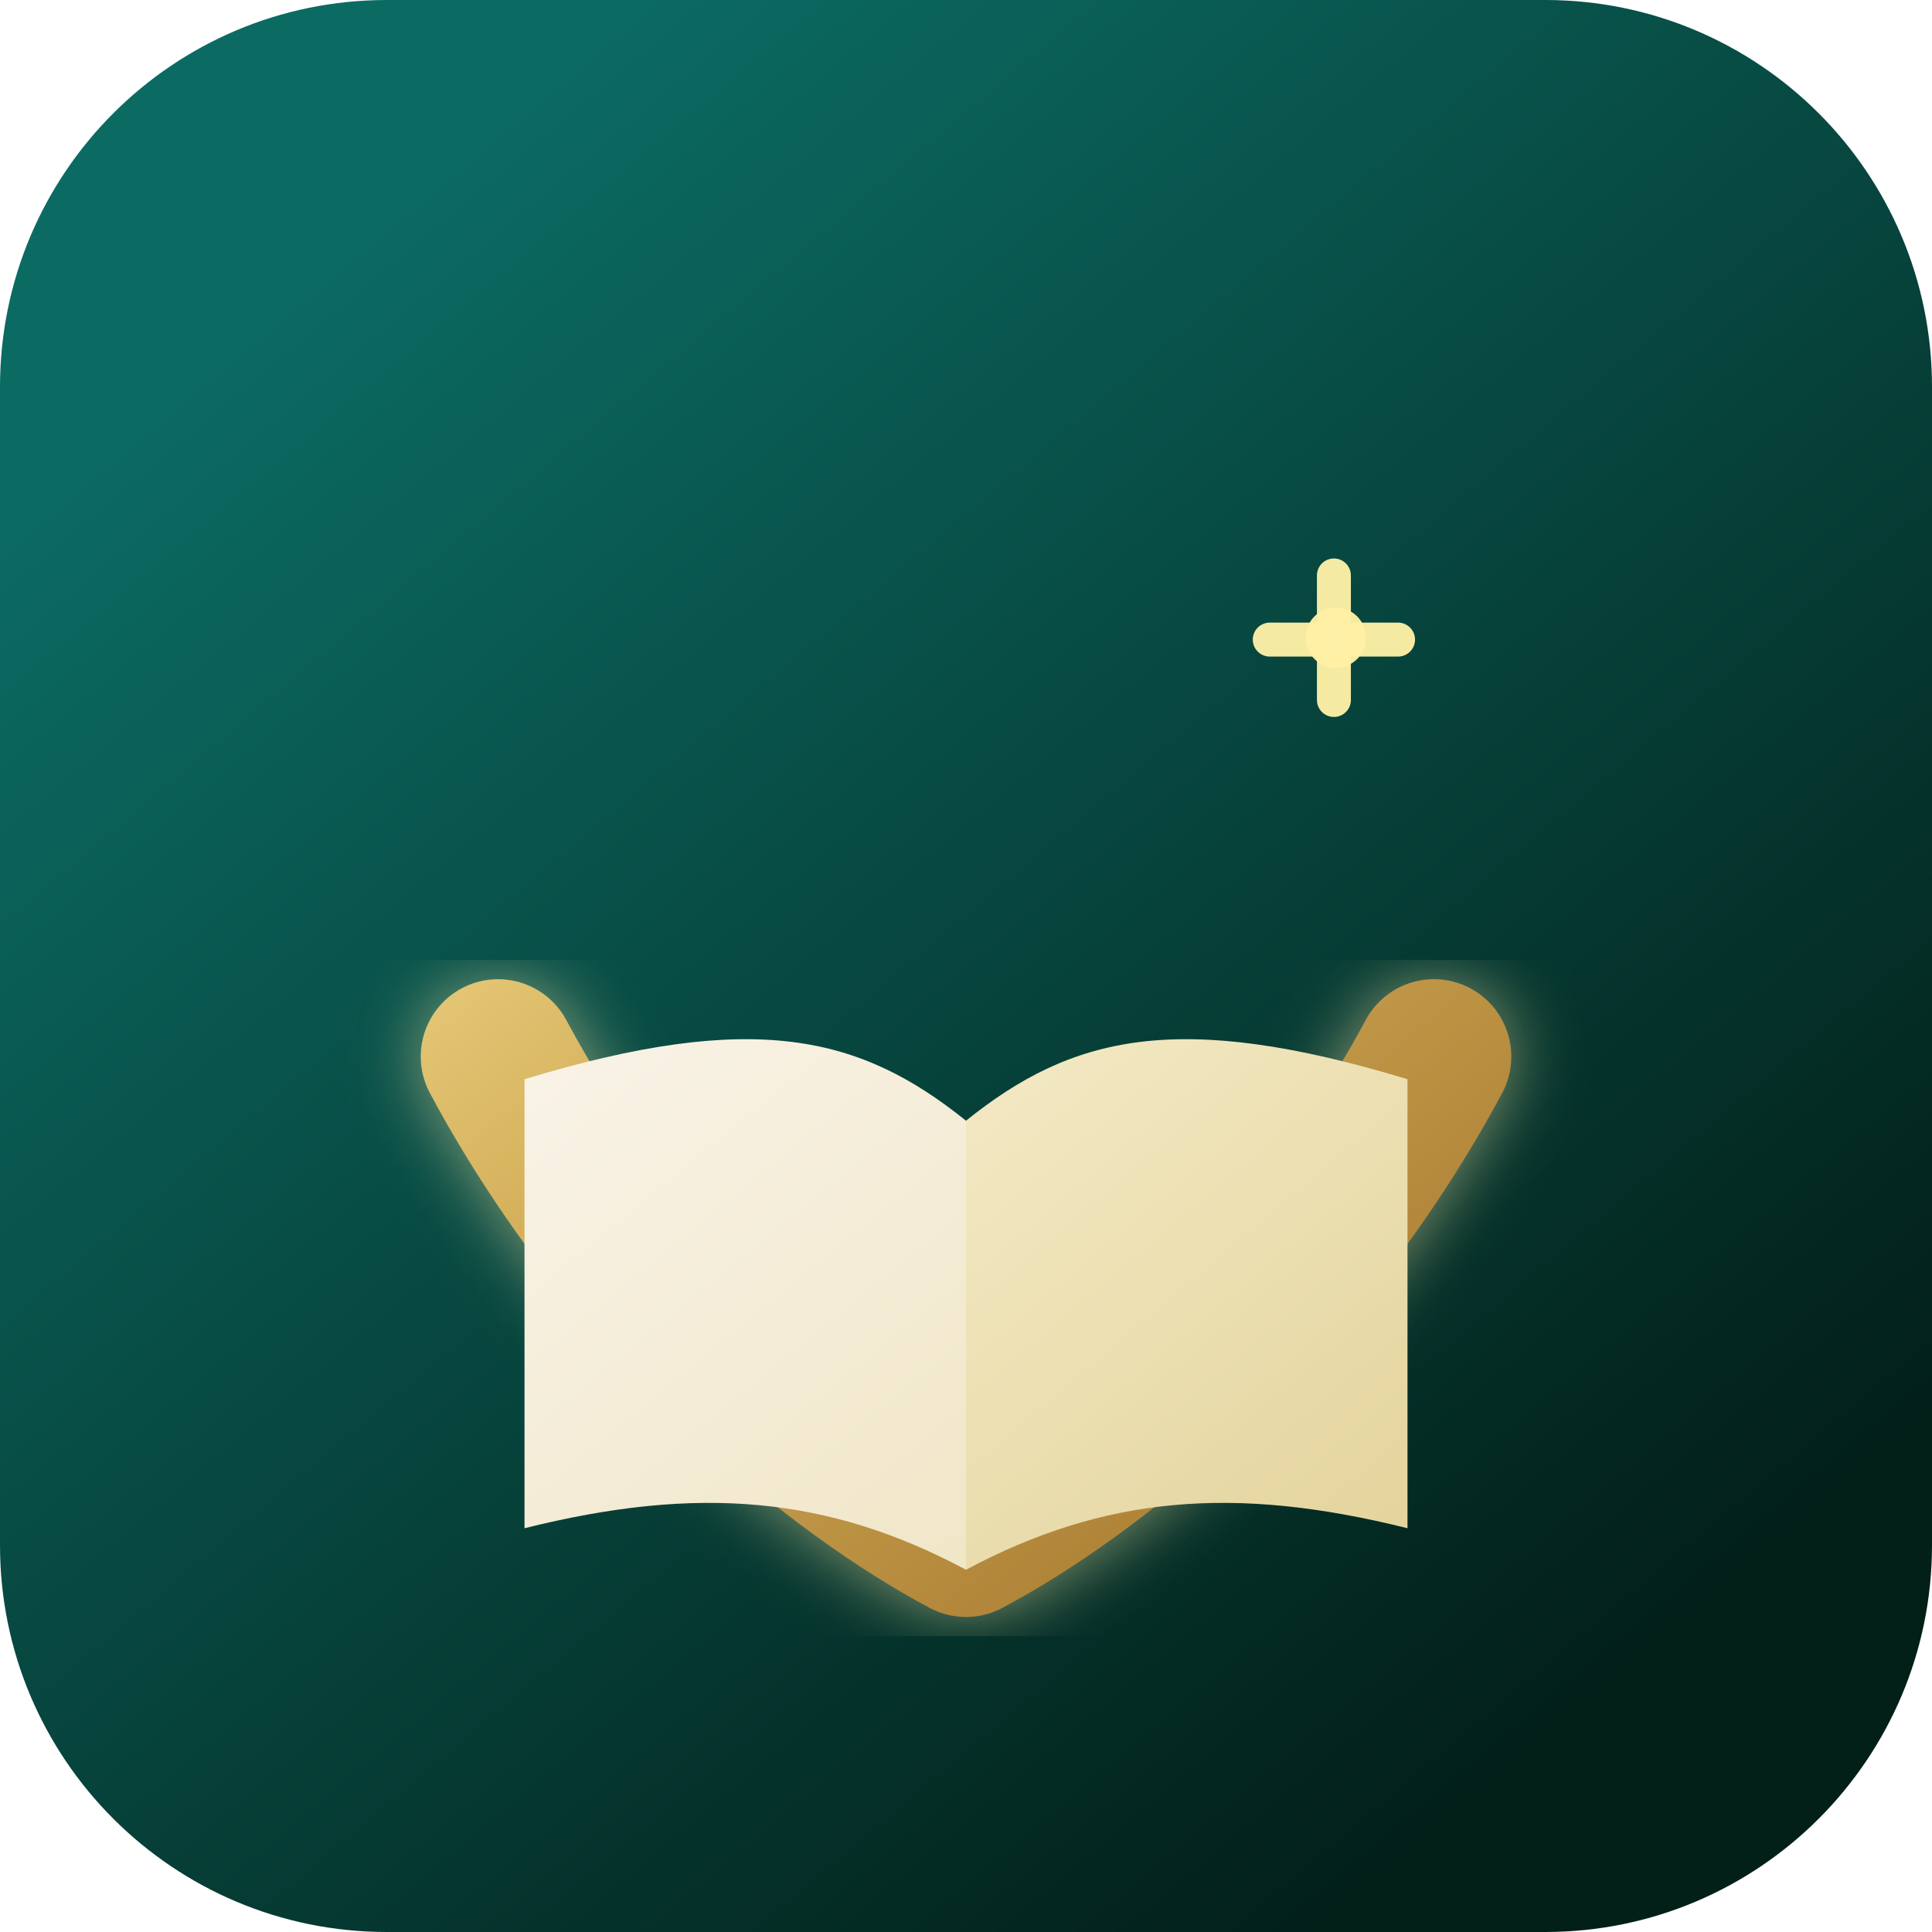
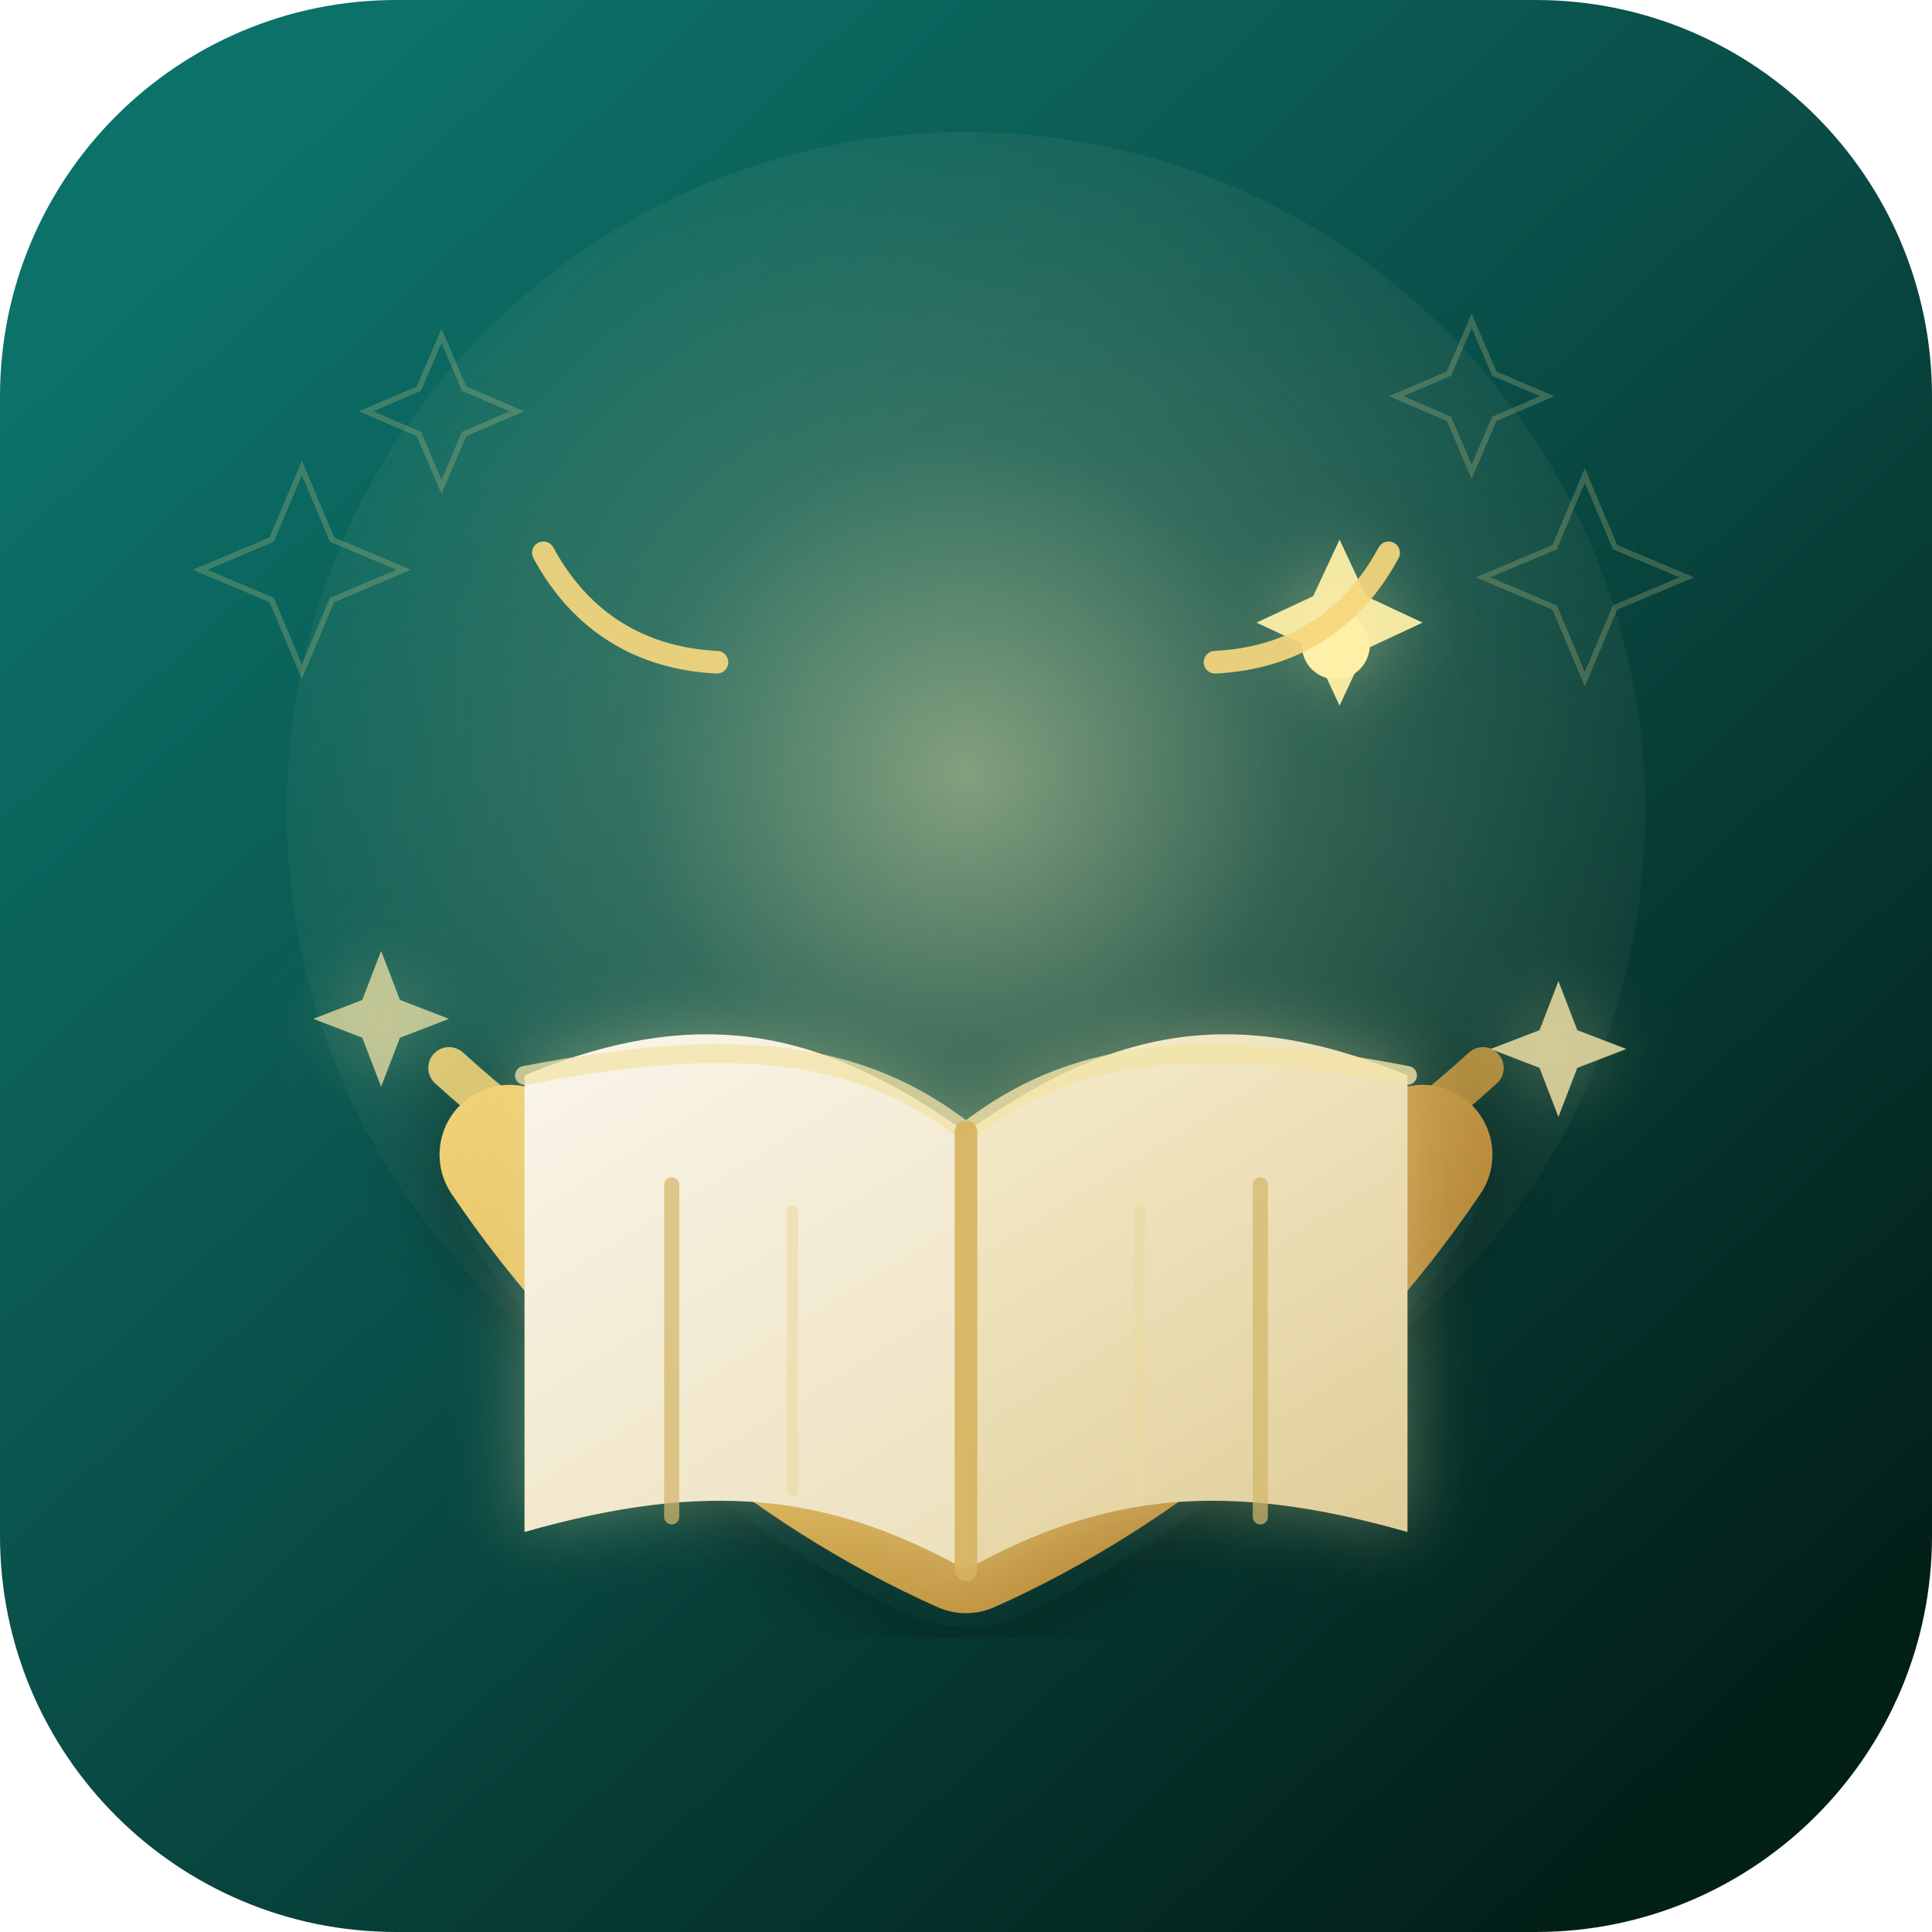
<svg xmlns="http://www.w3.org/2000/svg" width="1024" height="1024" viewBox="0 0 1024 1024" fill="none">
  <defs>
-     <linearGradient id="bg" x1="180" y1="120" x2="844" y2="908" gradientUnits="userSpaceOnUse">
-       <stop stop-color="#0B6B63" />
+     <linearGradient id="bg" x1="120" y1="90" x2="910" y2="930" gradientUnits="userSpaceOnUse">
+       <stop stop-color="#0C7269" />
+       <stop offset="0.45" stop-color="#0A4F49" />
      <stop offset="1" stop-color="#021F18" />
    </linearGradient>
-     <linearGradient id="gold" x1="264" y1="190" x2="760" y2="788" gradientUnits="userSpaceOnUse">
-       <stop stop-color="#FFF0A7" />
-       <stop offset="0.45" stop-color="#D6B25D" />
-       <stop offset="1" stop-color="#A7792F" />
+     <radialGradient id="glow" cx="0" cy="0" r="1" gradientUnits="userSpaceOnUse" gradientTransform="translate(512 410) rotate(90) scale(420 420)">
+       <stop stop-color="#F4E9AE" stop-opacity="0.52" />
+       <stop offset="0.42" stop-color="#F4E9AE" stop-opacity="0.18" />
+       <stop offset="1" stop-color="#F4E9AE" stop-opacity="0" />
+     </radialGradient>
+     <linearGradient id="gold" x1="202" y1="190" x2="832" y2="760" gradientUnits="userSpaceOnUse">
+       <stop stop-color="#FFF5BF" />
+       <stop offset="0.28" stop-color="#F6D97E" />
+       <stop offset="0.62" stop-color="#D7AF53" />
+       <stop offset="1" stop-color="#A7772F" />
    </linearGradient>
-     <linearGradient id="bookLeft" x1="286" y1="560" x2="512" y2="836" gradientUnits="userSpaceOnUse">
-       <stop stop-color="#F9F3E7" />
-       <stop offset="1" stop-color="#F0E6C7" />
+     <linearGradient id="bookLeft" x1="266" y1="560" x2="450" y2="860" gradientUnits="userSpaceOnUse">
+       <stop stop-color="#F9F5EA" />
+       <stop offset="1" stop-color="#EDE1BE" />
    </linearGradient>
-     <linearGradient id="bookRight" x1="512" y1="560" x2="746" y2="836" gradientUnits="userSpaceOnUse">
-       <stop stop-color="#F3E9C4" />
-       <stop offset="1" stop-color="#E3D39B" />
+     <linearGradient id="bookRight" x1="574" y1="560" x2="758" y2="860" gradientUnits="userSpaceOnUse">
+       <stop stop-color="#F3E9C7" />
+       <stop offset="1" stop-color="#DDC991" />
    </linearGradient>
-     <filter id="softGlow" x="-20%" y="-20%" width="140%" height="140%">
-       <feDropShadow dx="0" dy="0" stdDeviation="18" flood-color="#F7E8A8" flood-opacity="0.55" />
+     <filter id="shadowSoft" x="-20%" y="-20%" width="140%" height="140%">
+       <feDropShadow dx="0" dy="0" stdDeviation="18" flood-color="#F7E8A8" flood-opacity="0.35" />
+     </filter>
+     <filter id="shadowStrong" x="-20%" y="-20%" width="140%" height="140%">
+       <feDropShadow dx="0" dy="12" stdDeviation="20" flood-color="#031E18" flood-opacity="0.38" />
    </filter>
  </defs>
-   <rect x="0" y="0" width="1024" height="1024" rx="205" fill="url(#bg)" />
-   <path d="M264 560C338 698 448 782 512 816C576 782 686 698 760 560" stroke="url(#gold)" stroke-width="82" stroke-linecap="round" stroke-linejoin="round" fill="none" filter="url(#softGlow)" />
-   <path d="M278 572C400 535 456 549 512 594V832C439 793 370 787 278 810V572Z" fill="url(#bookLeft)" />
-   <path d="M746 572C624 535 568 549 512 594V832C585 793 654 787 746 810V572Z" fill="url(#bookRight)" />
-   <circle cx="708" cy="338" r="16" fill="#FFF0A7" fill-opacity="0.96" />
-   <rect x="698" y="296" width="18" height="84" rx="9" fill="#FFF0A7" fill-opacity="0.96" />
-   <rect x="664" y="330" width="86" height="18" rx="9" fill="#FFF0A7" fill-opacity="0.96" />
+   <rect x="0" y="0" width="1024" height="1024" rx="210" fill="url(#bg)" />
+   <circle cx="512" cy="430" r="360" fill="url(#glow)" />
+   <g opacity="0.22" stroke="#F1D98B" stroke-width="3">
+     <path d="M160 248L176 286L214 302L176 318L160 356L144 318L106 302L144 286L160 248Z" />
+     <path d="M840 252L856 290L894 306L856 322L840 360L824 322L786 306L824 290L840 252Z" />
+     <path d="M780 170L792 198L820 210L792 222L780 250L768 222L740 210L768 198L780 170Z" />
+     <path d="M234 178L246 206L274 218L246 230L234 258L222 230L194 218L222 206L234 178Z" />
+   </g>
+   <g filter="url(#shadowStrong)">
+     <path d="M270 612C332 704 420 777 512 818C604 777 692 704 754 612" stroke="url(#gold)" stroke-width="74" stroke-linecap="round" stroke-linejoin="round" fill="none" />
+     <path d="M238 566C328 648 418 681 512 694C606 681 696 648 786 566" stroke="url(#gold)" stroke-width="22" stroke-linecap="round" stroke-linejoin="round" fill="none" opacity="0.88" />
+   </g>
+   <g filter="url(#shadowSoft)">
+     <path d="M278 570C374 530 438 548 512 600V832C440 792 376 784 278 812V570Z" fill="url(#bookLeft)" />
+     <path d="M746 570C650 530 586 548 512 600V832C584 792 648 784 746 812V570Z" fill="url(#bookRight)" />
+     <path d="M512 600C457 557 392 548 278 570" stroke="#F3E3A8" stroke-width="10" stroke-linecap="round" opacity="0.75" />
+     <path d="M512 600C567 557 632 548 746 570" stroke="#F3E3A8" stroke-width="10" stroke-linecap="round" opacity="0.8" />
+     <path d="M512 600V832" stroke="#D6B25D" stroke-width="12" stroke-linecap="round" opacity="0.9" />
+     <path d="M356 628V804" stroke="#D3B76A" stroke-width="8" stroke-linecap="round" opacity="0.72" />
+     <path d="M668 628V804" stroke="#D3B76A" stroke-width="8" stroke-linecap="round" opacity="0.72" />
+     <path d="M420 642V790" stroke="#EBD9A1" stroke-width="6" stroke-linecap="round" opacity="0.58" />
+     <path d="M604 642V790" stroke="#EBD9A1" stroke-width="6" stroke-linecap="round" opacity="0.58" />
+   </g>
+   <g filter="url(#shadowSoft)">
+     <circle cx="708" cy="342" r="18" fill="#FFF0A7" />
+     <path d="M710 286L724 316L754 330L724 344L710 374L696 344L666 330L696 316L710 286Z" fill="#FFF0A7" fill-opacity="0.94" />
+     <path d="M826 520L836 546L862 556L836 566L826 592L816 566L790 556L816 546L826 520Z" fill="#F8E6A9" fill-opacity="0.8" />
+     <path d="M202 504L212 530L238 540L212 550L202 576L192 550L166 540L192 530L202 504Z" fill="#F8E6A9" fill-opacity="0.72" />
+   </g>
+   <g opacity="0.92">
+     <path d="M288 293C308 330 340 349 380 351" stroke="#F6D77E" stroke-width="12" stroke-linecap="round" />
+     <path d="M736 293C716 330 684 349 644 351" stroke="#F6D77E" stroke-width="12" stroke-linecap="round" />
+   </g>
</svg>
